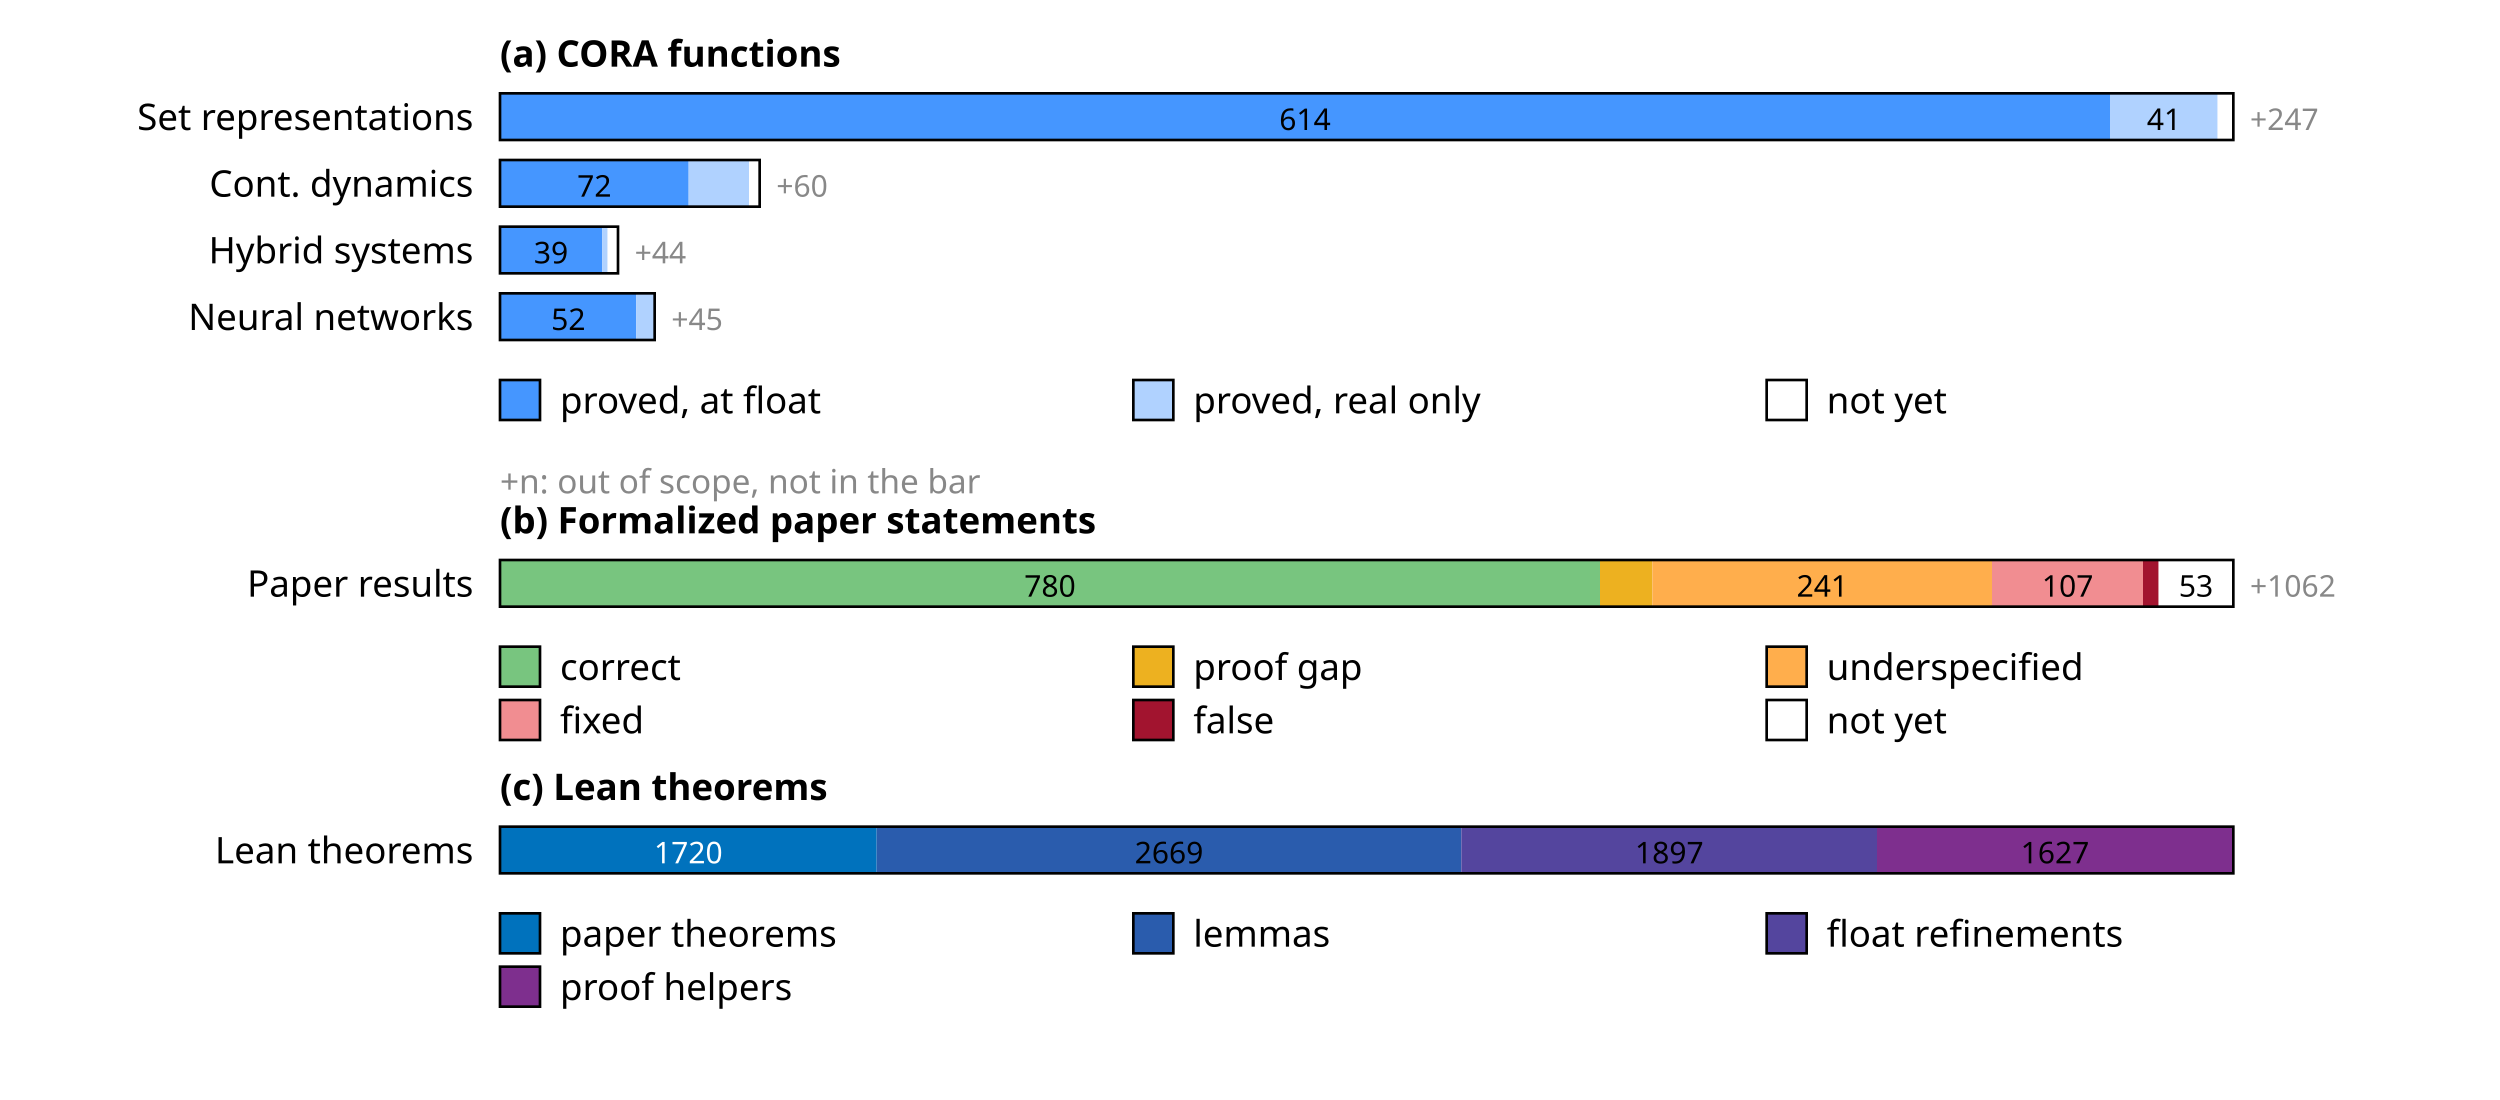
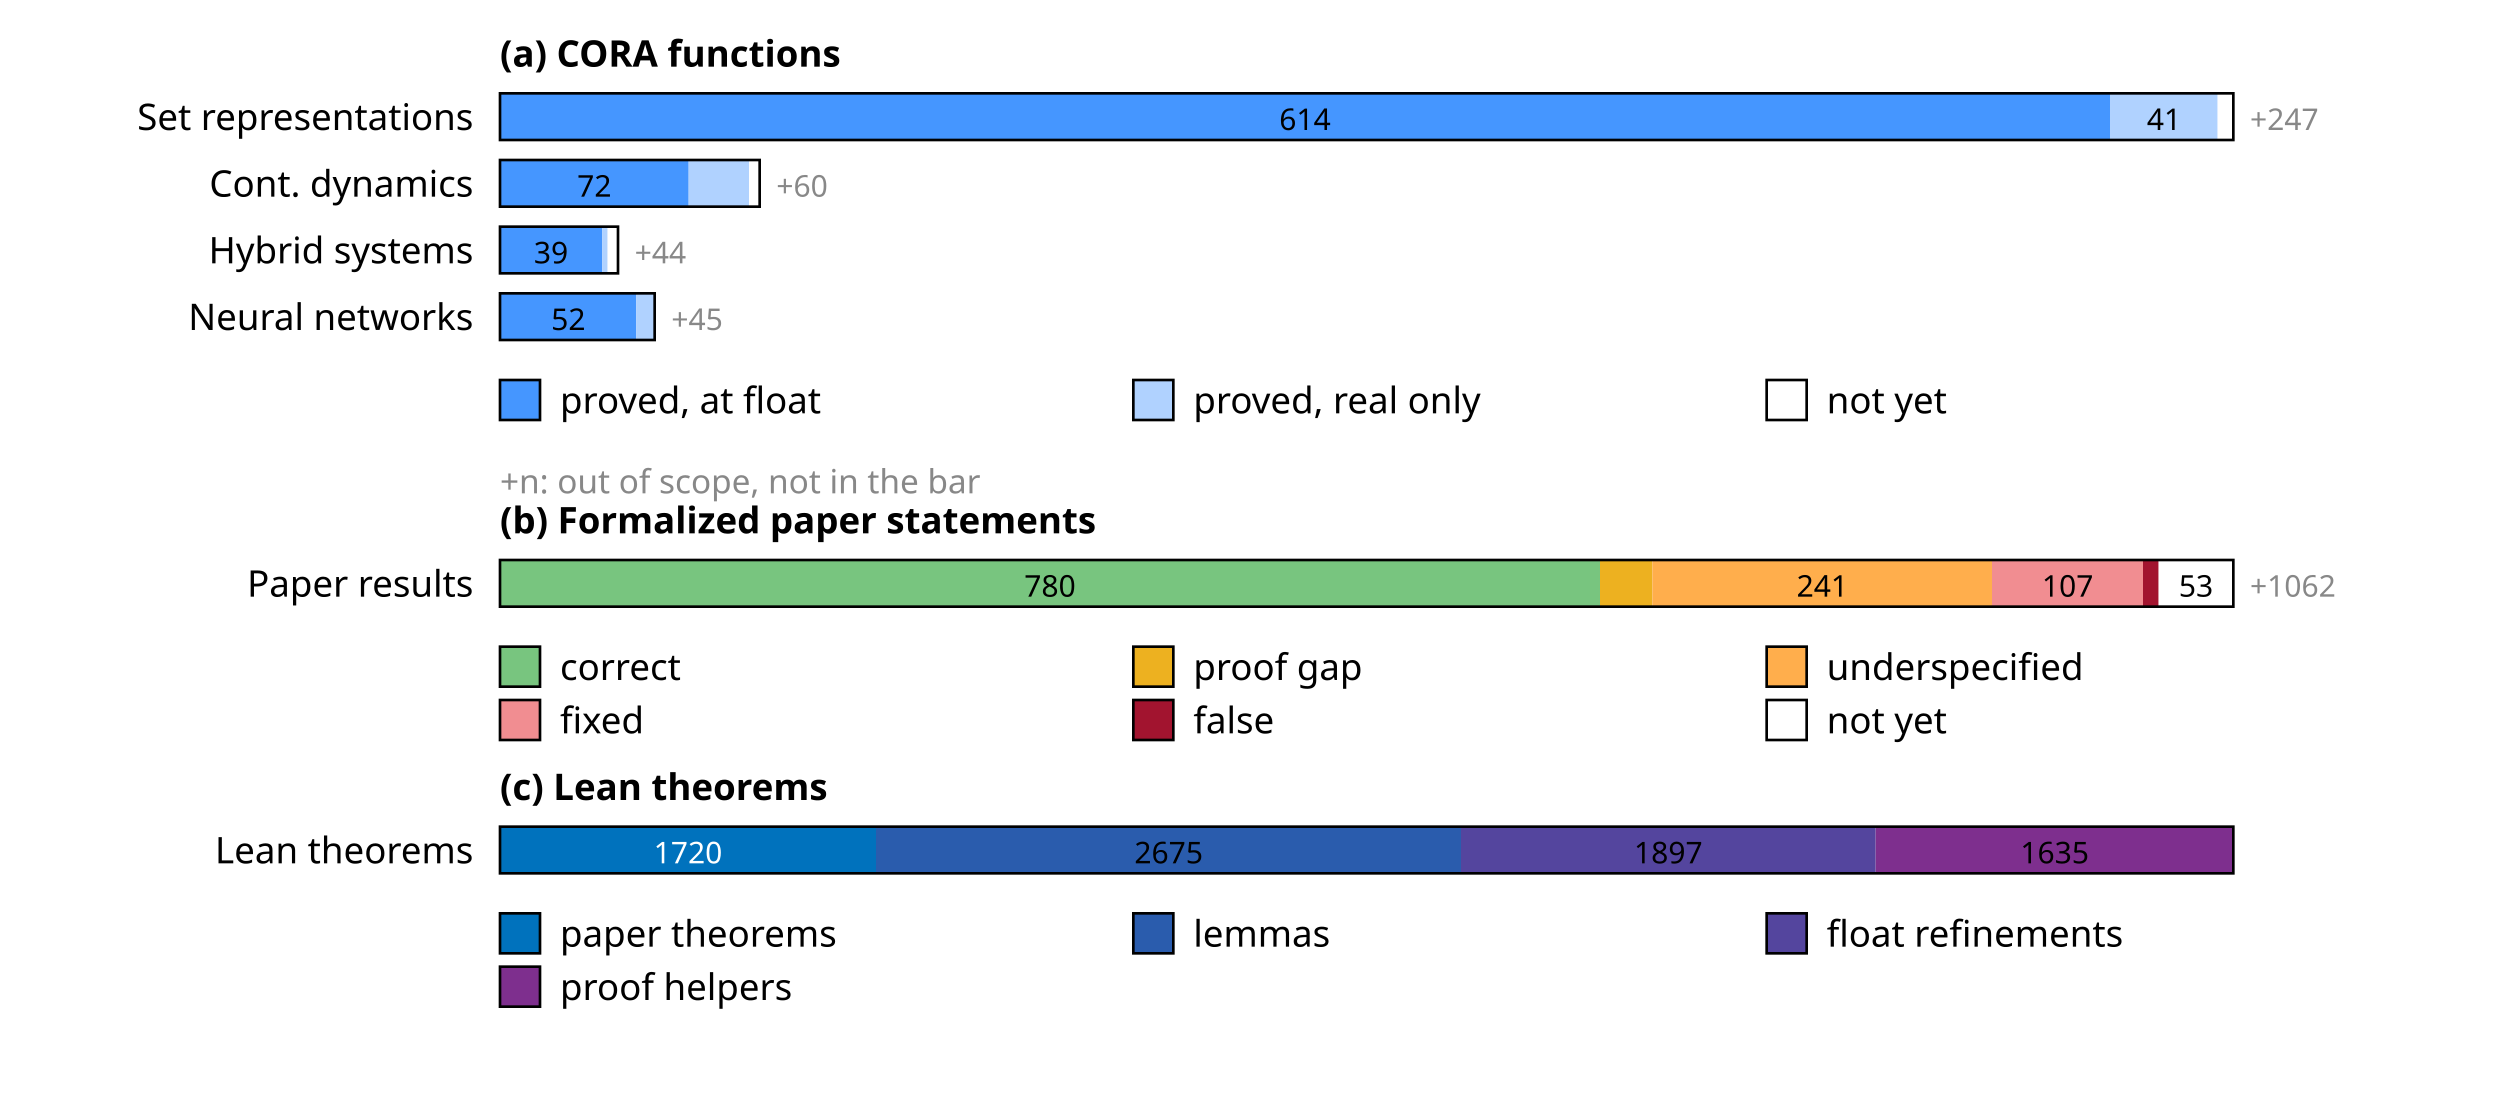
<svg xmlns="http://www.w3.org/2000/svg" width="750" height="330" font-family="sans-serif" font-size="11">
  <rect width="100%" height="100%" fill="white" />
  <text x="150" y="20" font-weight="bold">(a) CORA functions</text>
  <text x="142" y="39" text-anchor="end">Set representations</text>
  <rect x="150.0" y="28" width="483.0" height="14" fill="rgb(69,150,255)" />
  <text x="391.5" y="39" text-anchor="middle" font-size="9" fill="#000">614</text>
  <rect x="633.0" y="28" width="32.3" height="14" fill="rgb(176,210,255)" />
  <text x="649.2" y="39" text-anchor="middle" font-size="9" fill="#000">41</text>
  <rect x="665.3" y="28" width="4.7" height="14" fill="rgb(255,255,255)" />
  <rect x="150" y="28" width="520.0" height="14" fill="none" stroke="#000" stroke-width="0.8" />
  <text x="675.0" y="39" font-size="9" fill="#888">+247</text>
  <text x="142" y="59" text-anchor="end">Cont. dynamics</text>
  <rect x="150.0" y="48" width="56.6" height="14" fill="rgb(69,150,255)" />
  <text x="178.3" y="59" text-anchor="middle" font-size="9" fill="#000">72</text>
  <rect x="206.6" y="48" width="18.1" height="14" fill="rgb(176,210,255)" />
  <rect x="224.7" y="48" width="3.1" height="14" fill="rgb(255,255,255)" />
  <rect x="150" y="48" width="77.9" height="14" fill="none" stroke="#000" stroke-width="0.8" />
  <text x="232.9" y="59" font-size="9" fill="#888">+60</text>
  <text x="142" y="79" text-anchor="end">Hybrid systems</text>
  <rect x="150.0" y="68" width="30.7" height="14" fill="rgb(69,150,255)" />
  <text x="165.3" y="79" text-anchor="middle" font-size="9" fill="#000">39</text>
  <rect x="180.7" y="68" width="1.6" height="14" fill="rgb(176,210,255)" />
  <rect x="182.3" y="68" width="3.1" height="14" fill="rgb(255,255,255)" />
  <rect x="150" y="68" width="35.4" height="14" fill="none" stroke="#000" stroke-width="0.8" />
  <text x="190.4" y="79" font-size="9" fill="#888">+44</text>
  <text x="142" y="99" text-anchor="end">Neural networks</text>
  <rect x="150.0" y="88" width="40.9" height="14" fill="rgb(69,150,255)" />
  <text x="170.5" y="99" text-anchor="middle" font-size="9" fill="#000">52</text>
  <rect x="190.9" y="88" width="5.5" height="14" fill="rgb(176,210,255)" />
  <rect x="150" y="88" width="46.4" height="14" fill="none" stroke="#000" stroke-width="0.8" />
  <text x="201.4" y="99" font-size="9" fill="#888">+45</text>
  <rect x="150" y="114" width="12" height="12" fill="rgb(69,150,255)" stroke="#000" stroke-width="0.8" />
  <text x="168" y="124">proved, at float</text>
  <rect x="340" y="114" width="12" height="12" fill="rgb(176,210,255)" stroke="#000" stroke-width="0.8" />
  <text x="358" y="124">proved, real only</text>
  <rect x="530" y="114" width="12" height="12" fill="rgb(255,255,255)" stroke="#000" stroke-width="0.8" />
  <text x="548" y="124">not yet</text>
  <text x="150" y="148" font-size="10" fill="#888">+n: out of scope, not in the bar</text>
  <text x="150" y="160" font-weight="bold">(b) Formalized paper statements</text>
  <text x="142" y="179" text-anchor="end">Paper results</text>
  <rect x="150.0" y="168" width="330.0" height="14" fill="rgb(120,197,127)" />
  <text x="315.0" y="179" text-anchor="middle" font-size="9" fill="#000">780</text>
  <rect x="480.0" y="168" width="15.7" height="14" fill="rgb(237,177,32)" />
  <rect x="495.7" y="168" width="102.0" height="14" fill="rgb(255,174,76)" />
  <text x="546.7" y="179" text-anchor="middle" font-size="9" fill="#000">241</text>
  <rect x="597.6" y="168" width="45.3" height="14" fill="rgb(241,141,145)" />
  <text x="620.3" y="179" text-anchor="middle" font-size="9" fill="#000">107</text>
  <rect x="642.9" y="168" width="4.7" height="14" fill="rgb(162,20,47)" />
  <rect x="647.6" y="168" width="22.4" height="14" fill="rgb(255,255,255)" />
  <text x="658.8" y="179" text-anchor="middle" font-size="9" fill="#000">53</text>
  <rect x="150" y="168" width="520.0" height="14" fill="none" stroke="#000" stroke-width="0.8" />
  <text x="675.0" y="179" font-size="9" fill="#888">+1062</text>
  <rect x="150" y="194" width="12" height="12" fill="rgb(120,197,127)" stroke="#000" stroke-width="0.8" />
  <text x="168" y="204">correct</text>
  <rect x="340" y="194" width="12" height="12" fill="rgb(237,177,32)" stroke="#000" stroke-width="0.8" />
  <text x="358" y="204">proof gap</text>
  <rect x="530" y="194" width="12" height="12" fill="rgb(255,174,76)" stroke="#000" stroke-width="0.8" />
  <text x="548" y="204">underspecified</text>
  <rect x="150" y="210" width="12" height="12" fill="rgb(241,141,145)" stroke="#000" stroke-width="0.8" />
  <text x="168" y="220">fixed</text>
  <rect x="340" y="210" width="12" height="12" fill="rgb(162,20,47)" stroke="#000" stroke-width="0.8" />
  <text x="358" y="220">false</text>
  <rect x="530" y="210" width="12" height="12" fill="rgb(255,255,255)" stroke="#000" stroke-width="0.8" />
  <text x="548" y="220">not yet</text>
  <text x="150" y="240" font-weight="bold">(c) Lean theorems</text>
  <text x="142" y="259" text-anchor="end">Lean theorems</text>
-   <rect x="150.0" y="248" width="113.0" height="14" fill="rgb(0,114,189)" />
-   <text x="206.5" y="259" text-anchor="middle" font-size="9" fill="#fff">1720</text>
-   <rect x="263.0" y="248" width="175.4" height="14" fill="rgb(42,92,173)" />
-   <text x="350.7" y="259" text-anchor="middle" font-size="9" fill="#000">2669</text>
-   <rect x="438.4" y="248" width="124.7" height="14" fill="rgb(84,69,158)" />
-   <text x="500.8" y="259" text-anchor="middle" font-size="9" fill="#000">1897</text>
-   <rect x="563.1" y="248" width="106.9" height="14" fill="rgb(126,47,142)" />
-   <text x="616.5" y="259" text-anchor="middle" font-size="9" fill="#000">1627</text>
+   <rect x="150.0" y="248" width="112.8" height="14" fill="rgb(0,114,189)" />
+   <text x="206.4" y="259" text-anchor="middle" font-size="9" fill="#fff">1720</text>
+   <rect x="262.8" y="248" width="175.5" height="14" fill="rgb(42,92,173)" />
+   <text x="350.6" y="259" text-anchor="middle" font-size="9" fill="#000">2675</text>
+   <rect x="438.3" y="248" width="124.4" height="14" fill="rgb(84,69,158)" />
+   <text x="500.5" y="259" text-anchor="middle" font-size="9" fill="#000">1897</text>
+   <rect x="562.7" y="248" width="107.3" height="14" fill="rgb(126,47,142)" />
+   <text x="616.4" y="259" text-anchor="middle" font-size="9" fill="#000">1635</text>
  <rect x="150" y="248" width="520.0" height="14" fill="none" stroke="#000" stroke-width="0.8" />
  <rect x="150" y="274" width="12" height="12" fill="rgb(0,114,189)" stroke="#000" stroke-width="0.8" />
  <text x="168" y="284">paper theorems</text>
  <rect x="340" y="274" width="12" height="12" fill="rgb(42,92,173)" stroke="#000" stroke-width="0.8" />
  <text x="358" y="284">lemmas</text>
  <rect x="530" y="274" width="12" height="12" fill="rgb(84,69,158)" stroke="#000" stroke-width="0.8" />
  <text x="548" y="284">float refinements</text>
  <rect x="150" y="290" width="12" height="12" fill="rgb(126,47,142)" stroke="#000" stroke-width="0.8" />
  <text x="168" y="300">proof helpers</text>
</svg>
